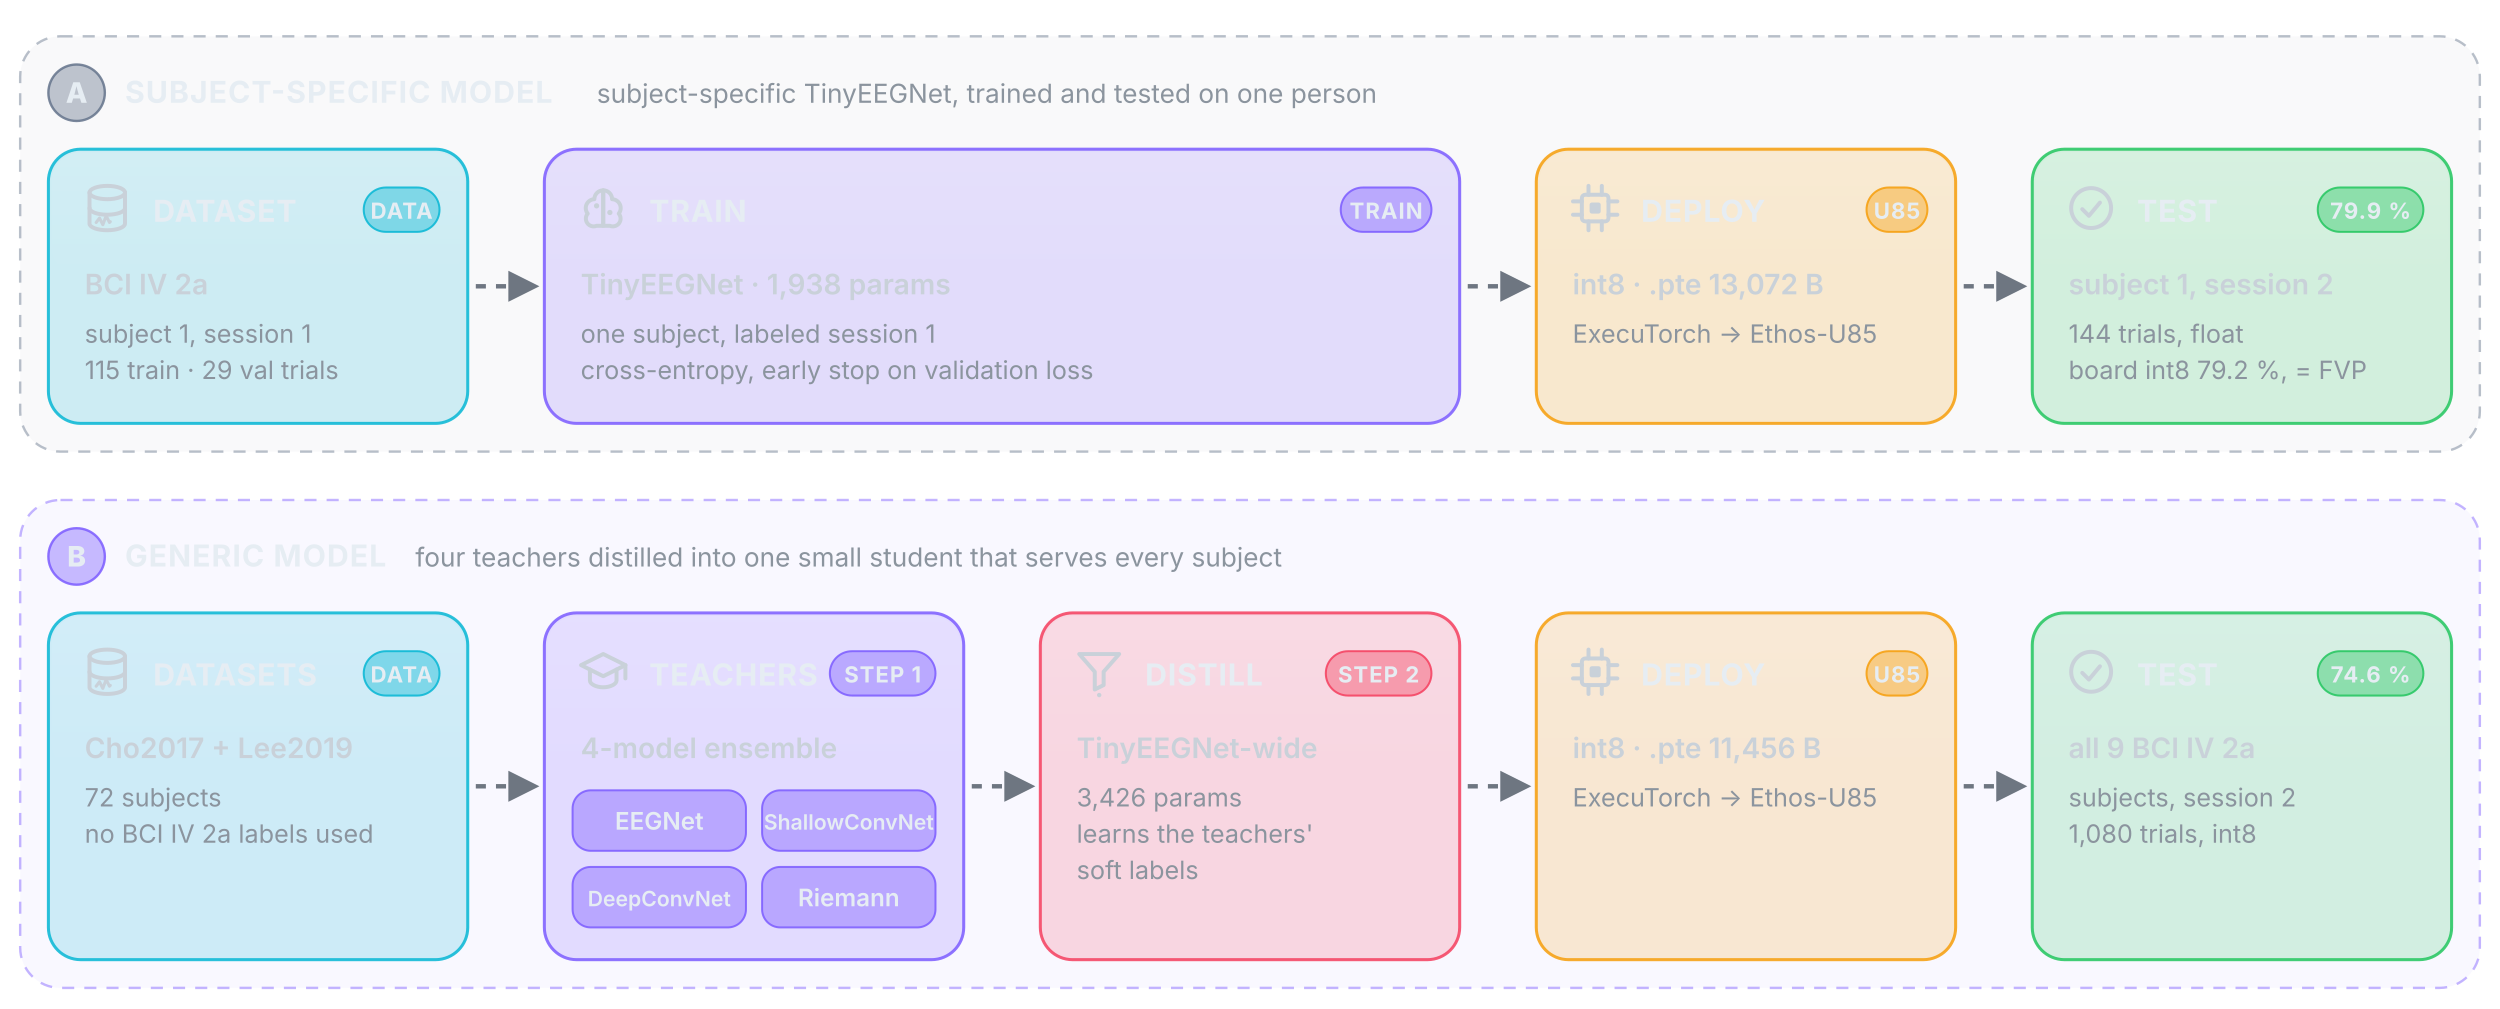
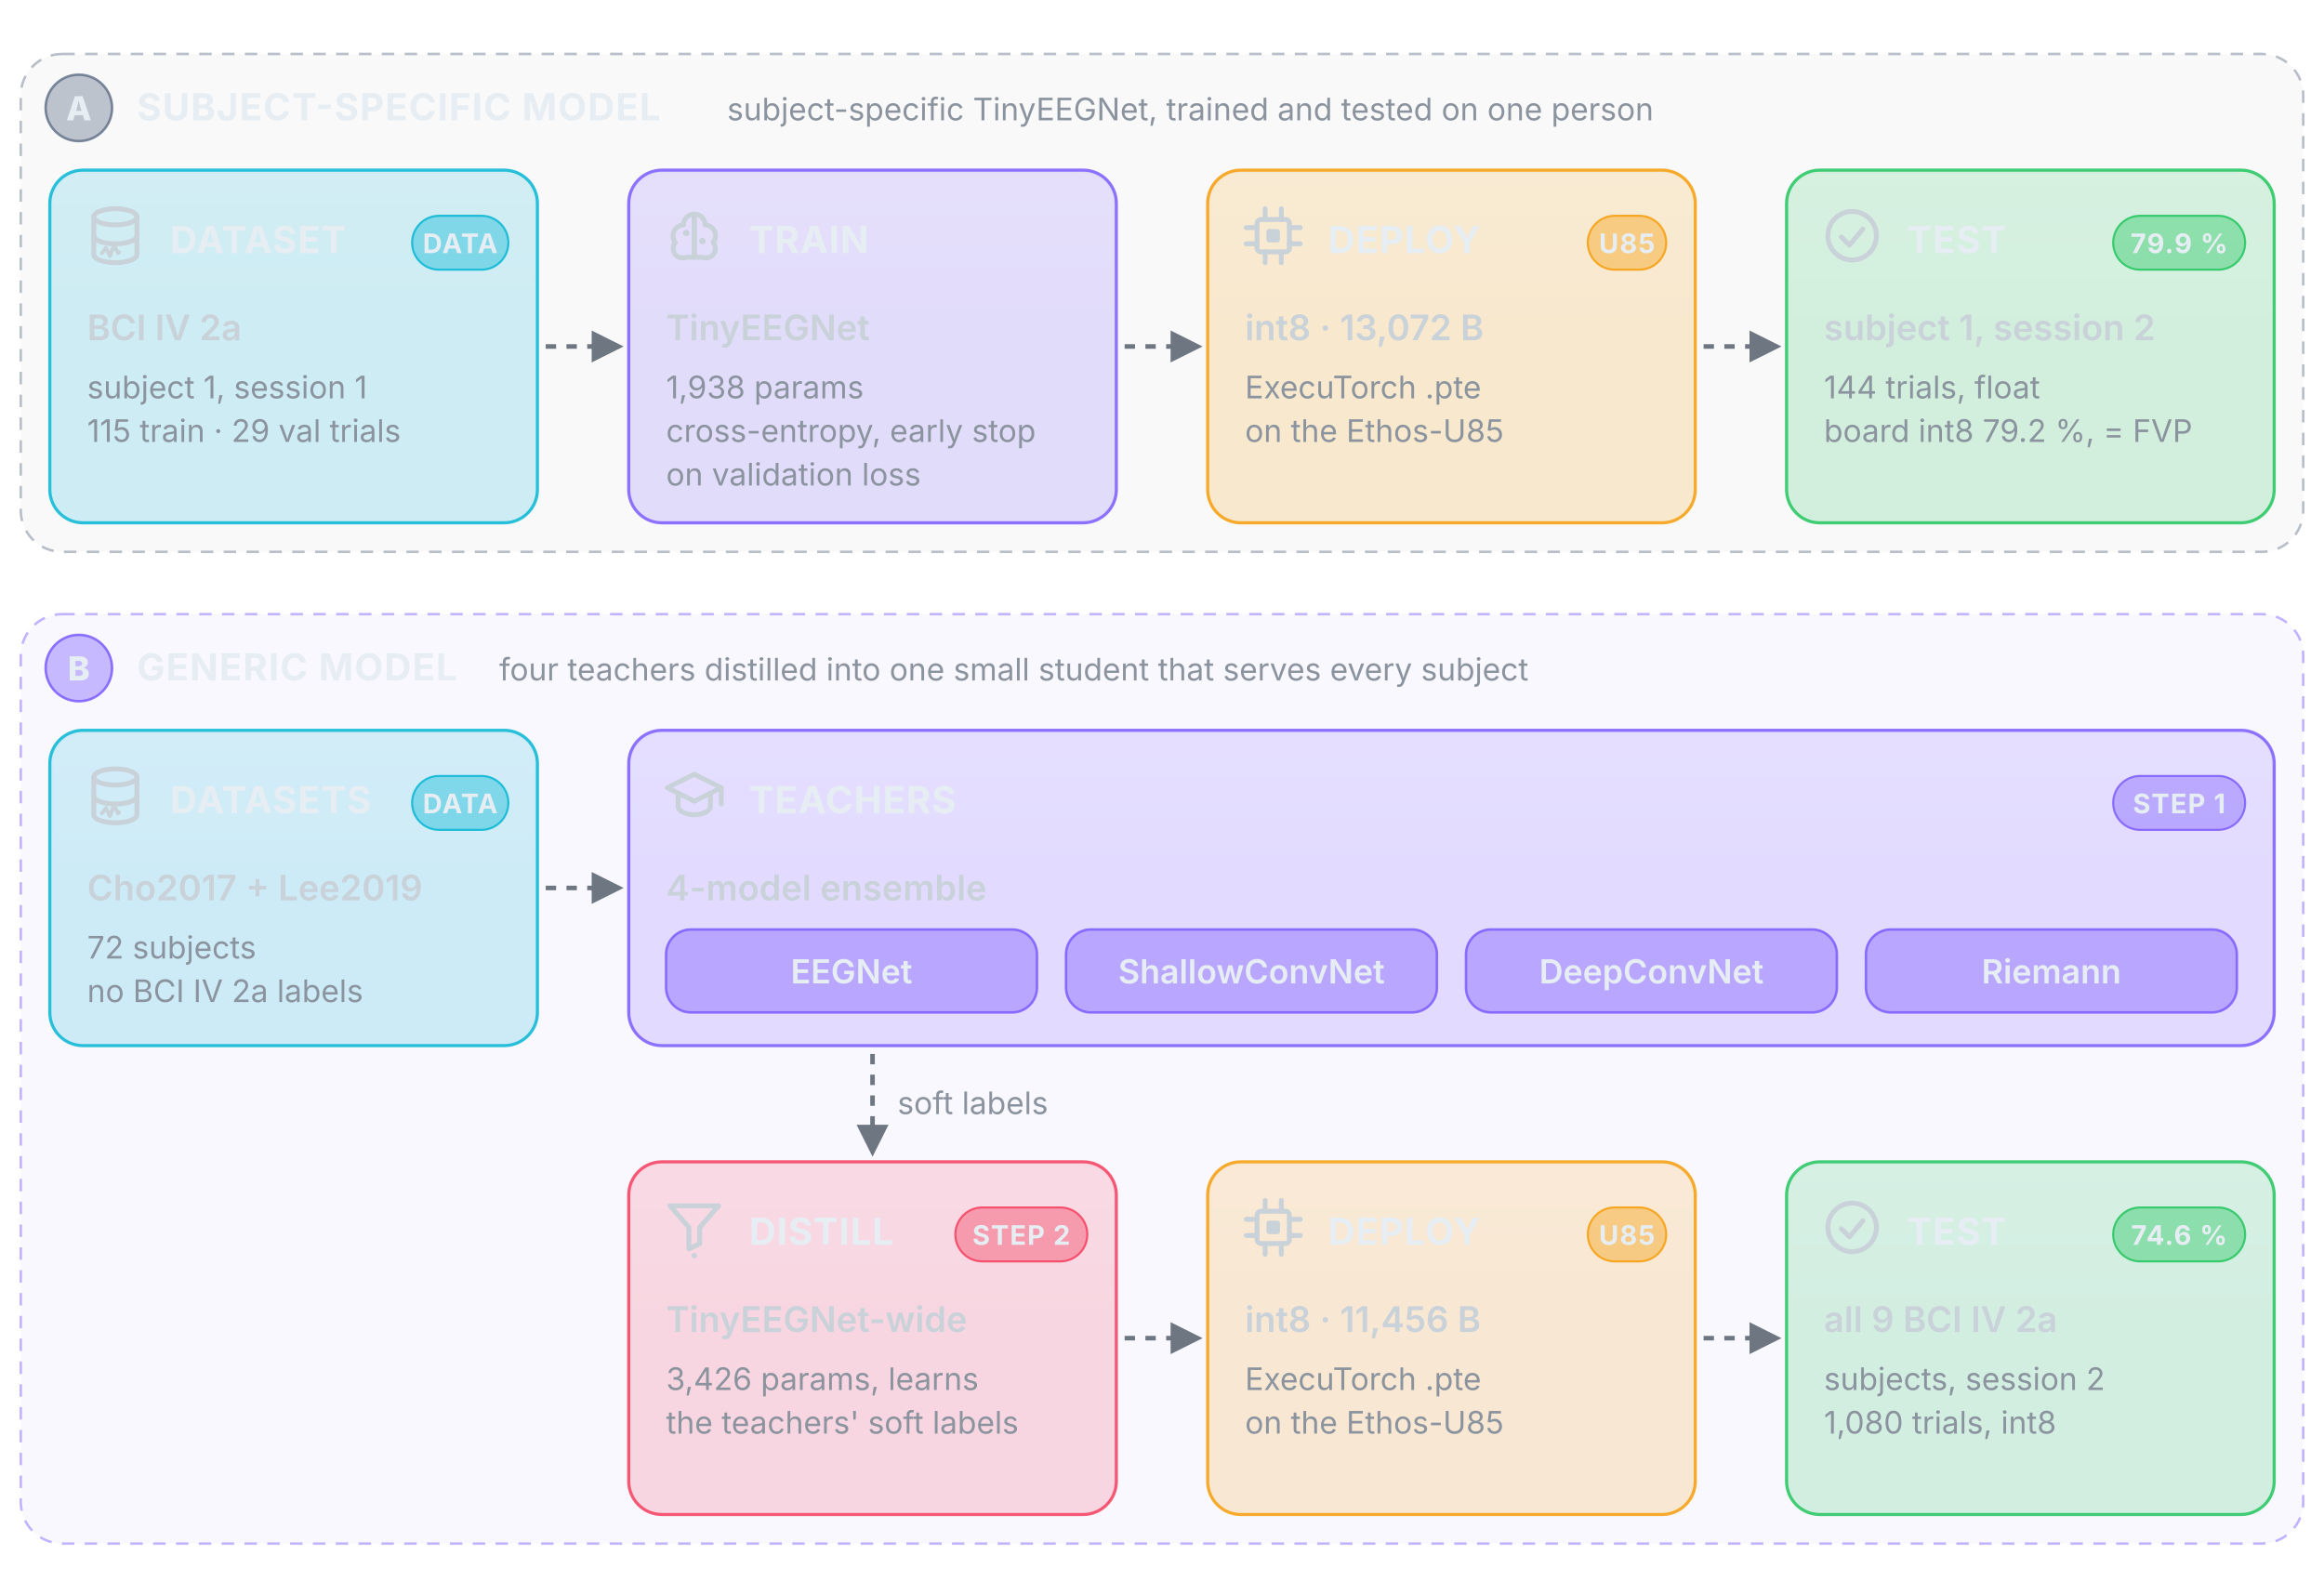
- <svg xmlns="http://www.w3.org/2000/svg" viewBox="0 0 1240 500" width="1240" height="500" font-family="Inter, -apple-system, 'Segoe UI', Helvetica, Arial, sans-serif">
+ <svg xmlns="http://www.w3.org/2000/svg" viewBox="0 0 1120 762" width="1120" height="762" font-family="Inter, -apple-system, 'Segoe UI', Helvetica, Arial, sans-serif">
  <defs>
    <marker id="ah" viewBox="0 0 10 10" refX="9" refY="5" markerWidth="7" markerHeight="7" orient="auto-start-reverse">
      <path d="M0,0 L10,5 L0,10 z" fill="#6e7681" />
    </marker>
    <linearGradient id="sheen" x1="0" y1="0" x2="0" y2="1">
      <stop offset="0" stop-color="#ffffff" stop-opacity="0.1" />
      <stop offset="1" stop-color="#ffffff" stop-opacity="0" />
    </linearGradient>
  </defs>
-   <rect x="10" y="18" width="1220" height="206" rx="20" fill="rgba(100,116,139,0.04)" stroke="rgba(100,116,139,0.45)" stroke-width="1.2" stroke-dasharray="6 5" />
-   <circle cx="38" cy="46" r="14" fill="rgba(100,116,139,0.4)" stroke="rgba(100,116,139,0.85)" stroke-width="1.2" />
-   <text x="38" y="51" font-size="14" font-weight="800" text-anchor="middle" fill="#e6edf3">A</text>
-   <text x="62" y="51" font-size="15" font-weight="700" letter-spacing="0.5" fill="#e6edf3">SUBJECT-SPECIFIC MODEL</text>
-   <text x="296" y="51" font-size="13" fill="#8b949e">subject-specific TinyEEGNet, trained and tested on one person</text>
-   <rect x="10" y="248" width="1220" height="242" rx="20" fill="rgba(124,92,255,0.04)" stroke="rgba(124,92,255,0.45)" stroke-width="1.2" stroke-dasharray="6 5" />
-   <circle cx="38" cy="276" r="14" fill="rgba(124,92,255,0.4)" stroke="rgba(124,92,255,0.85)" stroke-width="1.2" />
-   <text x="38" y="281" font-size="14" font-weight="800" text-anchor="middle" fill="#e6edf3">B</text>
-   <text x="62" y="281" font-size="15" font-weight="700" letter-spacing="0.5" fill="#e6edf3">GENERIC MODEL</text>
-   <text x="206" y="281" font-size="13" fill="#8b949e">four teachers distilled into one small student that serves every subject</text>
-   <rect x="24" y="74" width="208" height="136" rx="16" fill="rgba(6,182,212,0.18)" stroke="rgba(6,182,212,0.85)" stroke-width="1.5" />
-   <rect x="25.5" y="75.5" width="205" height="61.2" rx="14.5" fill="url(#sheen)" />
-   <g transform="translate(40,90) scale(1.1)" fill="none" stroke="#c9d1d9" stroke-width="1.8" stroke-linecap="round" stroke-linejoin="round">
+   <rect x="10" y="26" width="1100" height="240" rx="20" fill="rgba(100,116,139,0.04)" stroke="rgba(100,116,139,0.45)" stroke-width="1.2" stroke-dasharray="6 5" />
+   <circle cx="38" cy="52" r="16" fill="rgba(100,116,139,0.4)" stroke="rgba(100,116,139,0.85)" stroke-width="1.2" />
+   <text x="38" y="58" font-size="16" font-weight="800" text-anchor="middle" fill="#e6edf3">A</text>
+   <text x="66" y="58" font-size="18" font-weight="700" letter-spacing="0.5" fill="#e6edf3">SUBJECT-SPECIFIC MODEL</text>
+   <text x="350.4" y="58" font-size="15" fill="#8b949e">subject-specific TinyEEGNet, trained and tested on one person</text>
+   <rect x="10" y="296" width="1100" height="448" rx="20" fill="rgba(124,92,255,0.04)" stroke="rgba(124,92,255,0.45)" stroke-width="1.2" stroke-dasharray="6 5" />
+   <circle cx="38" cy="322" r="16" fill="rgba(124,92,255,0.4)" stroke="rgba(124,92,255,0.85)" stroke-width="1.2" />
+   <text x="38" y="328" font-size="16" font-weight="800" text-anchor="middle" fill="#e6edf3">B</text>
+   <text x="66" y="328" font-size="18" font-weight="700" letter-spacing="0.5" fill="#e6edf3">GENERIC MODEL</text>
+   <text x="240.6" y="328" font-size="15" fill="#8b949e">four teachers distilled into one small student that serves every subject</text>
+   <rect x="24" y="82" width="235" height="170" rx="16" fill="rgba(6,182,212,0.18)" stroke="rgba(6,182,212,0.85)" stroke-width="1.5" />
+   <rect x="25.5" y="83.5" width="232" height="76.5" rx="14.5" fill="url(#sheen)" />
+   <g transform="translate(40,98) scale(1.3)" fill="none" stroke="#c9d1d9" stroke-width="1.8" stroke-linecap="round" stroke-linejoin="round">
    <ellipse cx="12" cy="5" rx="8" ry="3" />
    <path d="M4 5v14c0 1.7 3.6 3 8 3s8-1.3 8-3V5" />
    <path d="M4 12c0 1.7 3.6 3 8 3s8-1.3 8-3" />
    <path d="M7 18.5l1.5-2 1.5 3 1.5-4 1.5 3 1.5-1.5 1.5 1" stroke-width="1.4" stroke-dasharray="14 14">
      <animate attributeName="stroke-dashoffset" values="0;-28" dur="2.4s" repeatCount="indefinite" />
    </path>
  </g>
-   <text x="76" y="110" font-size="15" font-weight="700" letter-spacing="0.4" fill="#e6edf3">DATASET</text>
-   <rect x="180.4" y="93" width="37.6" height="22" rx="11" fill="rgba(6,182,212,0.4)" stroke="rgba(6,182,212,0.85)" stroke-width="1" />
-   <text x="199.2" y="108.5" font-size="11" font-weight="700" letter-spacing="0.5" text-anchor="middle" fill="#e6edf3">DATA</text>
-   <text x="42" y="146" font-size="14" font-weight="600" fill="#c9d1d9">BCI IV 2a</text>
-   <text x="42" y="170" font-size="12.5" fill="#8b949e">subject 1, session 1</text>
-   <text x="42" y="188" font-size="12.5" fill="#8b949e">115 train · 29 val trials</text>
-   <rect x="270" y="74" width="454" height="136" rx="16" fill="rgba(124,92,255,0.18)" stroke="rgba(124,92,255,0.85)" stroke-width="1.5" />
-   <rect x="271.5" y="75.5" width="451" height="61.2" rx="14.5" fill="url(#sheen)" />
-   <g transform="translate(286,90) scale(1.1)" fill="none" stroke="#c9d1d9" stroke-width="1.8" stroke-linecap="round" stroke-linejoin="round">
+   <text x="82" y="122" font-size="18" font-weight="700" letter-spacing="0.4" fill="#e6edf3">DATASET</text>
+   <rect x="198.6" y="104" width="46.4" height="26" rx="13" fill="rgba(6,182,212,0.4)" stroke="rgba(6,182,212,0.85)" stroke-width="1" />
+   <text x="221.8" y="122" font-size="13" font-weight="700" letter-spacing="0.5" text-anchor="middle" fill="#e6edf3">DATA</text>
+   <text x="42" y="164" font-size="17" font-weight="600" fill="#c9d1d9">BCI IV 2a</text>
+   <text x="42" y="192" font-size="15" fill="#8b949e">subject 1, session 1</text>
+   <text x="42" y="213" font-size="15" fill="#8b949e">115 train · 29 val trials</text>
+   <rect x="303" y="82" width="235" height="170" rx="16" fill="rgba(124,92,255,0.18)" stroke="rgba(124,92,255,0.85)" stroke-width="1.5" />
+   <rect x="304.5" y="83.5" width="232" height="76.5" rx="14.5" fill="url(#sheen)" />
+   <g transform="translate(319,98) scale(1.3)" fill="none" stroke="#c9d1d9" stroke-width="1.8" stroke-linecap="round" stroke-linejoin="round">
    <path d="M12 4a4 4 0 0 0-4 4 4 4 0 0 0-3 6.5A3.5 3.5 0 0 0 9 20h3zM12 4a4 4 0 0 1 4 4 4 4 0 0 1 3 6.5A3.5 3.5 0 0 1 15 20h-3z" />
    <path d="M12 4v16" />
    <circle cx="9" cy="11" r="1.2" stroke="none" fill="#c9d1d9">
      <animate attributeName="opacity" values="1;0.2;1" dur="1.2s" repeatCount="indefinite" />
    </circle>
    <circle cx="15" cy="14" r="1.2" stroke="none" fill="#c9d1d9">
      <animate attributeName="opacity" values="0.2;1;0.2" dur="1.2s" repeatCount="indefinite" />
    </circle>
  </g>
-   <text x="322" y="110" font-size="15" font-weight="700" letter-spacing="0.4" fill="#e6edf3">TRAIN</text>
-   <rect x="665.0" y="93" width="45.0" height="22" rx="11" fill="rgba(124,92,255,0.4)" stroke="rgba(124,92,255,0.85)" stroke-width="1" />
-   <text x="687.5" y="108.5" font-size="11" font-weight="700" letter-spacing="0.5" text-anchor="middle" fill="#e6edf3">TRAIN</text>
-   <text x="288" y="146" font-size="14" font-weight="600" fill="#c9d1d9">TinyEEGNet · 1,938 params</text>
-   <text x="288" y="170" font-size="12.5" fill="#8b949e">one subject, labeled session 1</text>
-   <text x="288" y="188" font-size="12.5" fill="#8b949e">cross-entropy, early stop on validation loss</text>
-   <rect x="762" y="74" width="208" height="136" rx="16" fill="rgba(245,158,11,0.18)" stroke="rgba(245,158,11,0.85)" stroke-width="1.5" />
-   <rect x="763.5" y="75.5" width="205" height="61.2" rx="14.5" fill="url(#sheen)" />
-   <g transform="translate(778,90) scale(1.1)" fill="none" stroke="#c9d1d9" stroke-width="1.8" stroke-linecap="round" stroke-linejoin="round">
+   <text x="361" y="122" font-size="18" font-weight="700" letter-spacing="0.4" fill="#e6edf3">TRAIN</text>
+   <text x="321" y="164" font-size="17" font-weight="600" fill="#c9d1d9">TinyEEGNet</text>
+   <text x="321" y="192" font-size="15" fill="#8b949e">1,938 params</text>
+   <text x="321" y="213" font-size="15" fill="#8b949e">cross-entropy, early stop</text>
+   <text x="321" y="234" font-size="15" fill="#8b949e">on validation loss</text>
+   <rect x="582" y="82" width="235" height="170" rx="16" fill="rgba(245,158,11,0.18)" stroke="rgba(245,158,11,0.85)" stroke-width="1.5" />
+   <rect x="583.5" y="83.5" width="232" height="76.5" rx="14.5" fill="url(#sheen)" />
+   <g transform="translate(598,98) scale(1.3)" fill="none" stroke="#c9d1d9" stroke-width="1.8" stroke-linecap="round" stroke-linejoin="round">
    <rect x="6" y="6" width="12" height="12" rx="1.5" />
    <path d="M9 2v4M15 2v4M9 18v4M15 18v4M2 9h4M2 15h4M18 9h4M18 15h4" />
    <rect x="9.5" y="9.5" width="5" height="5" rx="1" fill="#c9d1d9" stroke="none">
      <animate attributeName="opacity" values="1;0.25;1" dur="0.8s" repeatCount="indefinite" />
    </rect>
  </g>
-   <text x="814" y="110" font-size="15" font-weight="700" letter-spacing="0.4" fill="#e6edf3">DEPLOY</text>
-   <rect x="925.8" y="93" width="30.2" height="22" rx="11" fill="rgba(245,158,11,0.4)" stroke="rgba(245,158,11,0.85)" stroke-width="1" />
-   <text x="940.9" y="108.5" font-size="11" font-weight="700" letter-spacing="0.5" text-anchor="middle" fill="#e6edf3">U85</text>
-   <text x="780" y="146" font-size="14" font-weight="600" fill="#c9d1d9">int8 · .pte 13,072 B</text>
-   <text x="780" y="170" font-size="12.5" fill="#8b949e">ExecuTorch → Ethos-U85</text>
-   <rect x="1008" y="74" width="208" height="136" rx="16" fill="rgba(34,197,94,0.18)" stroke="rgba(34,197,94,0.85)" stroke-width="1.5" />
-   <rect x="1009.5" y="75.5" width="205" height="61.2" rx="14.5" fill="url(#sheen)" />
-   <g transform="translate(1024,90) scale(1.1)" fill="none" stroke="#c9d1d9" stroke-width="1.8" stroke-linecap="round" stroke-linejoin="round">
+   <text x="640" y="122" font-size="18" font-weight="700" letter-spacing="0.4" fill="#e6edf3">DEPLOY</text>
+   <rect x="765.2" y="104" width="37.8" height="26" rx="13" fill="rgba(245,158,11,0.4)" stroke="rgba(245,158,11,0.85)" stroke-width="1" />
+   <text x="784.1" y="122" font-size="13" font-weight="700" letter-spacing="0.5" text-anchor="middle" fill="#e6edf3">U85</text>
+   <text x="600" y="164" font-size="17" font-weight="600" fill="#c9d1d9">int8 · 13,072 B</text>
+   <text x="600" y="192" font-size="15" fill="#8b949e">ExecuTorch .pte</text>
+   <text x="600" y="213" font-size="15" fill="#8b949e">on the Ethos-U85</text>
+   <rect x="861" y="82" width="235" height="170" rx="16" fill="rgba(34,197,94,0.18)" stroke="rgba(34,197,94,0.85)" stroke-width="1.5" />
+   <rect x="862.5" y="83.5" width="232" height="76.5" rx="14.5" fill="url(#sheen)" />
+   <g transform="translate(877,98) scale(1.3)" fill="none" stroke="#c9d1d9" stroke-width="1.8" stroke-linecap="round" stroke-linejoin="round">
    <circle cx="12" cy="12" r="9" />
    <path d="M8 12.5l3 3 5-6" stroke-dasharray="12 12">
      <animate attributeName="stroke-dashoffset" values="12;0;0;12" keyTimes="0;0.3;0.85;1" dur="3s" repeatCount="indefinite" />
    </path>
  </g>
-   <text x="1060" y="110" font-size="15" font-weight="700" letter-spacing="0.4" fill="#e6edf3">TEST</text>
-   <rect x="1149.6" y="93" width="52.4" height="22" rx="11" fill="rgba(34,197,94,0.4)" stroke="rgba(34,197,94,0.85)" stroke-width="1" />
-   <text x="1175.8" y="108.5" font-size="11" font-weight="700" letter-spacing="0.5" text-anchor="middle" fill="#e6edf3">79.9 %</text>
-   <text x="1026" y="146" font-size="14" font-weight="600" fill="#c9d1d9">subject 1, session 2</text>
-   <text x="1026" y="170" font-size="12.5" fill="#8b949e">144 trials, float</text>
-   <text x="1026" y="188" font-size="12.5" fill="#8b949e">board int8 79.2 %, = FVP</text>
-   <rect x="24" y="304" width="208" height="172" rx="16" fill="rgba(6,182,212,0.18)" stroke="rgba(6,182,212,0.85)" stroke-width="1.5" />
-   <rect x="25.5" y="305.5" width="205" height="77.4" rx="14.5" fill="url(#sheen)" />
-   <g transform="translate(40,320) scale(1.1)" fill="none" stroke="#c9d1d9" stroke-width="1.8" stroke-linecap="round" stroke-linejoin="round">
+   <text x="919" y="122" font-size="18" font-weight="700" letter-spacing="0.4" fill="#e6edf3">TEST</text>
+   <rect x="1018.4" y="104" width="63.6" height="26" rx="13" fill="rgba(34,197,94,0.4)" stroke="rgba(34,197,94,0.85)" stroke-width="1" />
+   <text x="1050.2" y="122" font-size="13" font-weight="700" letter-spacing="0.5" text-anchor="middle" fill="#e6edf3">79.9 %</text>
+   <text x="879" y="164" font-size="17" font-weight="600" fill="#c9d1d9">subject 1, session 2</text>
+   <text x="879" y="192" font-size="15" fill="#8b949e">144 trials, float</text>
+   <text x="879" y="213" font-size="15" fill="#8b949e">board int8 79.2 %, = FVP</text>
+   <rect x="24" y="352" width="235" height="152" rx="16" fill="rgba(6,182,212,0.18)" stroke="rgba(6,182,212,0.85)" stroke-width="1.5" />
+   <rect x="25.5" y="353.5" width="232" height="68.4" rx="14.5" fill="url(#sheen)" />
+   <g transform="translate(40,368) scale(1.3)" fill="none" stroke="#c9d1d9" stroke-width="1.8" stroke-linecap="round" stroke-linejoin="round">
    <ellipse cx="12" cy="5" rx="8" ry="3" />
    <path d="M4 5v14c0 1.7 3.6 3 8 3s8-1.3 8-3V5" />
    <path d="M4 12c0 1.7 3.6 3 8 3s8-1.3 8-3" />
    <path d="M7 18.5l1.5-2 1.5 3 1.5-4 1.5 3 1.5-1.5 1.5 1" stroke-width="1.4" stroke-dasharray="14 14">
      <animate attributeName="stroke-dashoffset" values="0;-28" dur="2.4s" repeatCount="indefinite" />
    </path>
  </g>
-   <text x="76" y="340" font-size="15" font-weight="700" letter-spacing="0.4" fill="#e6edf3">DATASETS</text>
-   <rect x="180.4" y="323" width="37.6" height="22" rx="11" fill="rgba(6,182,212,0.4)" stroke="rgba(6,182,212,0.85)" stroke-width="1" />
-   <text x="199.2" y="338.5" font-size="11" font-weight="700" letter-spacing="0.5" text-anchor="middle" fill="#e6edf3">DATA</text>
-   <text x="42" y="376" font-size="14" font-weight="600" fill="#c9d1d9">Cho2017 + Lee2019</text>
-   <text x="42" y="400" font-size="12.5" fill="#8b949e">72 subjects</text>
-   <text x="42" y="418" font-size="12.5" fill="#8b949e">no BCI IV 2a labels used</text>
-   <rect x="270" y="304" width="208" height="172" rx="16" fill="rgba(124,92,255,0.18)" stroke="rgba(124,92,255,0.85)" stroke-width="1.5" />
-   <rect x="271.5" y="305.5" width="205" height="77.4" rx="14.5" fill="url(#sheen)" />
-   <g transform="translate(286,320) scale(1.1)" fill="none" stroke="#c9d1d9" stroke-width="1.8" stroke-linecap="round" stroke-linejoin="round">
+   <text x="82" y="392" font-size="18" font-weight="700" letter-spacing="0.4" fill="#e6edf3">DATASETS</text>
+   <rect x="198.6" y="374" width="46.4" height="26" rx="13" fill="rgba(6,182,212,0.4)" stroke="rgba(6,182,212,0.85)" stroke-width="1" />
+   <text x="221.8" y="392" font-size="13" font-weight="700" letter-spacing="0.5" text-anchor="middle" fill="#e6edf3">DATA</text>
+   <text x="42" y="434" font-size="17" font-weight="600" fill="#c9d1d9">Cho2017 + Lee2019</text>
+   <text x="42" y="462" font-size="15" fill="#8b949e">72 subjects</text>
+   <text x="42" y="483" font-size="15" fill="#8b949e">no BCI IV 2a labels</text>
+   <rect x="303" y="352" width="793" height="152" rx="16" fill="rgba(124,92,255,0.18)" stroke="rgba(124,92,255,0.85)" stroke-width="1.5" />
+   <rect x="304.5" y="353.5" width="790" height="68.4" rx="14.5" fill="url(#sheen)" />
+   <g transform="translate(319,368) scale(1.3)" fill="none" stroke="#c9d1d9" stroke-width="1.8" stroke-linecap="round" stroke-linejoin="round">
    <path d="M2 9l10-5 10 5-10 5z" />
    <path d="M6 11v5c0 1.5 2.7 3 6 3s6-1.5 6-3v-5" />
    <path d="M22 9v6">
      <animate attributeName="opacity" values="1;0.3;1" dur="1.6s" repeatCount="indefinite" />
    </path>
  </g>
-   <text x="322" y="340" font-size="15" font-weight="700" letter-spacing="0.4" fill="#e6edf3">TEACHERS</text>
-   <rect x="411.6" y="323" width="52.4" height="22" rx="11" fill="rgba(124,92,255,0.4)" stroke="rgba(124,92,255,0.85)" stroke-width="1" />
-   <text x="437.8" y="338.5" font-size="11" font-weight="700" letter-spacing="0.5" text-anchor="middle" fill="#e6edf3">STEP 1</text>
-   <text x="288" y="376" font-size="14" font-weight="600" fill="#c9d1d9">4-model ensemble</text>
-   <rect x="516" y="304" width="208" height="172" rx="16" fill="rgba(244,63,94,0.18)" stroke="rgba(244,63,94,0.85)" stroke-width="1.5" />
-   <rect x="517.5" y="305.5" width="205" height="77.4" rx="14.5" fill="url(#sheen)" />
-   <g transform="translate(532,320) scale(1.1)" fill="none" stroke="#c9d1d9" stroke-width="1.8" stroke-linecap="round" stroke-linejoin="round">
+   <text x="361" y="392" font-size="18" font-weight="700" letter-spacing="0.4" fill="#e6edf3">TEACHERS</text>
+   <rect x="1018.4" y="374" width="63.6" height="26" rx="13" fill="rgba(124,92,255,0.4)" stroke="rgba(124,92,255,0.85)" stroke-width="1" />
+   <text x="1050.2" y="392" font-size="13" font-weight="700" letter-spacing="0.5" text-anchor="middle" fill="#e6edf3">STEP 1</text>
+   <text x="321" y="434" font-size="17" font-weight="600" fill="#c9d1d9">4-model ensemble</text>
+   <rect x="303" y="560" width="235" height="170" rx="16" fill="rgba(244,63,94,0.18)" stroke="rgba(244,63,94,0.85)" stroke-width="1.5" />
+   <rect x="304.5" y="561.5" width="232" height="76.5" rx="14.5" fill="url(#sheen)" />
+   <g transform="translate(319,576) scale(1.3)" fill="none" stroke="#c9d1d9" stroke-width="1.8" stroke-linecap="round" stroke-linejoin="round">
    <path d="M3 4h18l-7 8v6l-4 2v-8z" />
    <circle cx="12" cy="22.5" r="1" stroke="none" fill="#c9d1d9">
      <animate attributeName="cy" values="13;23" dur="1.2s" repeatCount="indefinite" />
      <animate attributeName="opacity" values="1;0" dur="1.2s" repeatCount="indefinite" />
    </circle>
  </g>
-   <text x="568" y="340" font-size="15" font-weight="700" letter-spacing="0.4" fill="#e6edf3">DISTILL</text>
-   <rect x="657.6" y="323" width="52.4" height="22" rx="11" fill="rgba(244,63,94,0.4)" stroke="rgba(244,63,94,0.85)" stroke-width="1" />
-   <text x="683.8" y="338.5" font-size="11" font-weight="700" letter-spacing="0.5" text-anchor="middle" fill="#e6edf3">STEP 2</text>
-   <text x="534" y="376" font-size="14" font-weight="600" fill="#c9d1d9">TinyEEGNet-wide</text>
-   <text x="534" y="400" font-size="12.5" fill="#8b949e">3,426 params</text>
-   <text x="534" y="418" font-size="12.5" fill="#8b949e">learns the teachers'</text>
-   <text x="534" y="436" font-size="12.5" fill="#8b949e">soft labels</text>
-   <rect x="762" y="304" width="208" height="172" rx="16" fill="rgba(245,158,11,0.18)" stroke="rgba(245,158,11,0.85)" stroke-width="1.5" />
-   <rect x="763.5" y="305.5" width="205" height="77.4" rx="14.5" fill="url(#sheen)" />
-   <g transform="translate(778,320) scale(1.1)" fill="none" stroke="#c9d1d9" stroke-width="1.8" stroke-linecap="round" stroke-linejoin="round">
+   <text x="361" y="600" font-size="18" font-weight="700" letter-spacing="0.4" fill="#e6edf3">DISTILL</text>
+   <rect x="460.4" y="582" width="63.6" height="26" rx="13" fill="rgba(244,63,94,0.4)" stroke="rgba(244,63,94,0.85)" stroke-width="1" />
+   <text x="492.2" y="600" font-size="13" font-weight="700" letter-spacing="0.5" text-anchor="middle" fill="#e6edf3">STEP 2</text>
+   <text x="321" y="642" font-size="17" font-weight="600" fill="#c9d1d9">TinyEEGNet-wide</text>
+   <text x="321" y="670" font-size="15" fill="#8b949e">3,426 params, learns</text>
+   <text x="321" y="691" font-size="15" fill="#8b949e">the teachers' soft labels</text>
+   <rect x="582" y="560" width="235" height="170" rx="16" fill="rgba(245,158,11,0.18)" stroke="rgba(245,158,11,0.85)" stroke-width="1.5" />
+   <rect x="583.5" y="561.5" width="232" height="76.5" rx="14.5" fill="url(#sheen)" />
+   <g transform="translate(598,576) scale(1.3)" fill="none" stroke="#c9d1d9" stroke-width="1.8" stroke-linecap="round" stroke-linejoin="round">
    <rect x="6" y="6" width="12" height="12" rx="1.5" />
    <path d="M9 2v4M15 2v4M9 18v4M15 18v4M2 9h4M2 15h4M18 9h4M18 15h4" />
    <rect x="9.5" y="9.5" width="5" height="5" rx="1" fill="#c9d1d9" stroke="none">
      <animate attributeName="opacity" values="1;0.25;1" dur="0.8s" repeatCount="indefinite" />
    </rect>
  </g>
-   <text x="814" y="340" font-size="15" font-weight="700" letter-spacing="0.4" fill="#e6edf3">DEPLOY</text>
-   <rect x="925.8" y="323" width="30.2" height="22" rx="11" fill="rgba(245,158,11,0.4)" stroke="rgba(245,158,11,0.85)" stroke-width="1" />
-   <text x="940.9" y="338.5" font-size="11" font-weight="700" letter-spacing="0.5" text-anchor="middle" fill="#e6edf3">U85</text>
-   <text x="780" y="376" font-size="14" font-weight="600" fill="#c9d1d9">int8 · .pte 11,456 B</text>
-   <text x="780" y="400" font-size="12.5" fill="#8b949e">ExecuTorch → Ethos-U85</text>
-   <rect x="1008" y="304" width="208" height="172" rx="16" fill="rgba(34,197,94,0.18)" stroke="rgba(34,197,94,0.85)" stroke-width="1.5" />
-   <rect x="1009.5" y="305.5" width="205" height="77.4" rx="14.5" fill="url(#sheen)" />
-   <g transform="translate(1024,320) scale(1.1)" fill="none" stroke="#c9d1d9" stroke-width="1.8" stroke-linecap="round" stroke-linejoin="round">
+   <text x="640" y="600" font-size="18" font-weight="700" letter-spacing="0.4" fill="#e6edf3">DEPLOY</text>
+   <rect x="765.2" y="582" width="37.8" height="26" rx="13" fill="rgba(245,158,11,0.4)" stroke="rgba(245,158,11,0.85)" stroke-width="1" />
+   <text x="784.1" y="600" font-size="13" font-weight="700" letter-spacing="0.5" text-anchor="middle" fill="#e6edf3">U85</text>
+   <text x="600" y="642" font-size="17" font-weight="600" fill="#c9d1d9">int8 · 11,456 B</text>
+   <text x="600" y="670" font-size="15" fill="#8b949e">ExecuTorch .pte</text>
+   <text x="600" y="691" font-size="15" fill="#8b949e">on the Ethos-U85</text>
+   <rect x="861" y="560" width="235" height="170" rx="16" fill="rgba(34,197,94,0.18)" stroke="rgba(34,197,94,0.85)" stroke-width="1.5" />
+   <rect x="862.5" y="561.5" width="232" height="76.5" rx="14.5" fill="url(#sheen)" />
+   <g transform="translate(877,576) scale(1.3)" fill="none" stroke="#c9d1d9" stroke-width="1.8" stroke-linecap="round" stroke-linejoin="round">
    <circle cx="12" cy="12" r="9" />
    <path d="M8 12.5l3 3 5-6" stroke-dasharray="12 12">
      <animate attributeName="stroke-dashoffset" values="12;0;0;12" keyTimes="0;0.3;0.85;1" dur="3s" repeatCount="indefinite" />
    </path>
  </g>
-   <text x="1060" y="340" font-size="15" font-weight="700" letter-spacing="0.4" fill="#e6edf3">TEST</text>
-   <rect x="1149.6" y="323" width="52.4" height="22" rx="11" fill="rgba(34,197,94,0.4)" stroke="rgba(34,197,94,0.85)" stroke-width="1" />
-   <text x="1175.8" y="338.5" font-size="11" font-weight="700" letter-spacing="0.5" text-anchor="middle" fill="#e6edf3">74.6 %</text>
-   <text x="1026" y="376" font-size="14" font-weight="600" fill="#c9d1d9">all 9 BCI IV 2a</text>
-   <text x="1026" y="400" font-size="12.5" fill="#8b949e">subjects, session 2</text>
-   <text x="1026" y="418" font-size="12.5" fill="#8b949e">1,080 trials, int8</text>
-   <rect x="284" y="392" width="86" height="30" rx="9" fill="rgba(124,92,255,0.4)" stroke="rgba(124,92,255,0.85)" stroke-width="1">
+   <text x="919" y="600" font-size="18" font-weight="700" letter-spacing="0.4" fill="#e6edf3">TEST</text>
+   <rect x="1018.4" y="582" width="63.6" height="26" rx="13" fill="rgba(34,197,94,0.4)" stroke="rgba(34,197,94,0.85)" stroke-width="1" />
+   <text x="1050.2" y="600" font-size="13" font-weight="700" letter-spacing="0.5" text-anchor="middle" fill="#e6edf3">74.6 %</text>
+   <text x="879" y="642" font-size="17" font-weight="600" fill="#c9d1d9">all 9 BCI IV 2a</text>
+   <text x="879" y="670" font-size="15" fill="#8b949e">subjects, session 2</text>
+   <text x="879" y="691" font-size="15" fill="#8b949e">1,080 trials, int8</text>
+   <rect x="321.0" y="448" width="178.75" height="40" rx="12" fill="rgba(124,92,255,0.4)" stroke="rgba(124,92,255,0.85)" stroke-width="1.2">
    <animate attributeName="fill-opacity" values="0.35;1;0.35" dur="2s" begin="0.0s" repeatCount="indefinite" />
  </rect>
-   <text x="327.0" y="411.5" font-size="12" font-weight="600" text-anchor="middle" fill="#e6edf3">EEGNet</text>
-   <rect x="378" y="392" width="86" height="30" rx="9" fill="rgba(124,92,255,0.4)" stroke="rgba(124,92,255,0.85)" stroke-width="1">
+   <text x="410.375" y="474" font-size="16" font-weight="600" text-anchor="middle" fill="#e6edf3">EEGNet</text>
+   <rect x="513.75" y="448" width="178.75" height="40" rx="12" fill="rgba(124,92,255,0.4)" stroke="rgba(124,92,255,0.85)" stroke-width="1.2">
    <animate attributeName="fill-opacity" values="0.35;1;0.35" dur="2s" begin="0.5s" repeatCount="indefinite" />
  </rect>
-   <text x="421.0" y="411.5" font-size="10.5" font-weight="600" text-anchor="middle" fill="#e6edf3">ShallowConvNet</text>
-   <rect x="284" y="430" width="86" height="30" rx="9" fill="rgba(124,92,255,0.4)" stroke="rgba(124,92,255,0.85)" stroke-width="1">
+   <text x="603.125" y="474" font-size="16" font-weight="600" text-anchor="middle" fill="#e6edf3">ShallowConvNet</text>
+   <rect x="706.5" y="448" width="178.75" height="40" rx="12" fill="rgba(124,92,255,0.4)" stroke="rgba(124,92,255,0.85)" stroke-width="1.2">
    <animate attributeName="fill-opacity" values="0.35;1;0.35" dur="2s" begin="1.0s" repeatCount="indefinite" />
  </rect>
-   <text x="327.0" y="449.5" font-size="10.5" font-weight="600" text-anchor="middle" fill="#e6edf3">DeepConvNet</text>
-   <rect x="378" y="430" width="86" height="30" rx="9" fill="rgba(124,92,255,0.4)" stroke="rgba(124,92,255,0.85)" stroke-width="1">
+   <text x="795.875" y="474" font-size="16" font-weight="600" text-anchor="middle" fill="#e6edf3">DeepConvNet</text>
+   <rect x="899.25" y="448" width="178.75" height="40" rx="12" fill="rgba(124,92,255,0.4)" stroke="rgba(124,92,255,0.85)" stroke-width="1.2">
    <animate attributeName="fill-opacity" values="0.35;1;0.35" dur="2s" begin="1.5s" repeatCount="indefinite" />
  </rect>
-   <text x="421.0" y="449.5" font-size="12" font-weight="600" text-anchor="middle" fill="#e6edf3">Riemann</text>
-   <path d="M236,142.0 H266" fill="none" stroke="#6e7681" stroke-width="2.2" stroke-dasharray="5 5" marker-end="url(#ah)">
+   <text x="988.625" y="474" font-size="16" font-weight="600" text-anchor="middle" fill="#e6edf3">Riemann</text>
+   <path d="M263,167.0 H299" fill="none" stroke="#6e7681" stroke-width="2.2" stroke-dasharray="5 5" marker-end="url(#ah)">
    <animate attributeName="stroke-dashoffset" from="10" to="0" dur="0.6s" repeatCount="indefinite" />
  </path>
-   <path d="M728,142.0 H758" fill="none" stroke="#6e7681" stroke-width="2.2" stroke-dasharray="5 5" marker-end="url(#ah)">
+   <path d="M542,167.0 H578" fill="none" stroke="#6e7681" stroke-width="2.2" stroke-dasharray="5 5" marker-end="url(#ah)">
    <animate attributeName="stroke-dashoffset" from="10" to="0" dur="0.6s" repeatCount="indefinite" />
  </path>
-   <path d="M974,142.0 H1004" fill="none" stroke="#6e7681" stroke-width="2.2" stroke-dasharray="5 5" marker-end="url(#ah)">
+   <path d="M821,167.0 H857" fill="none" stroke="#6e7681" stroke-width="2.2" stroke-dasharray="5 5" marker-end="url(#ah)">
    <animate attributeName="stroke-dashoffset" from="10" to="0" dur="0.6s" repeatCount="indefinite" />
  </path>
-   <path d="M236,390.0 H266" fill="none" stroke="#6e7681" stroke-width="2.2" stroke-dasharray="5 5" marker-end="url(#ah)">
+   <path d="M263,428.0 H299" fill="none" stroke="#6e7681" stroke-width="2.2" stroke-dasharray="5 5" marker-end="url(#ah)">
    <animate attributeName="stroke-dashoffset" from="10" to="0" dur="0.6s" repeatCount="indefinite" />
  </path>
-   <path d="M482,390.0 H512" fill="none" stroke="#6e7681" stroke-width="2.2" stroke-dasharray="5 5" marker-end="url(#ah)">
+   <path d="M542,645.0 H578" fill="none" stroke="#6e7681" stroke-width="2.2" stroke-dasharray="5 5" marker-end="url(#ah)">
    <animate attributeName="stroke-dashoffset" from="10" to="0" dur="0.6s" repeatCount="indefinite" />
  </path>
-   <path d="M728,390.0 H758" fill="none" stroke="#6e7681" stroke-width="2.2" stroke-dasharray="5 5" marker-end="url(#ah)">
+   <path d="M821,645.0 H857" fill="none" stroke="#6e7681" stroke-width="2.2" stroke-dasharray="5 5" marker-end="url(#ah)">
    <animate attributeName="stroke-dashoffset" from="10" to="0" dur="0.6s" repeatCount="indefinite" />
  </path>
-   <path d="M974,390.0 H1004" fill="none" stroke="#6e7681" stroke-width="2.2" stroke-dasharray="5 5" marker-end="url(#ah)">
+   <path d="M420.5,508 V556" fill="none" stroke="#6e7681" stroke-width="2.2" stroke-dasharray="5 5" marker-end="url(#ah)">
    <animate attributeName="stroke-dashoffset" from="10" to="0" dur="0.6s" repeatCount="indefinite" />
  </path>
+   <text x="432.5" y="537.0" font-size="15" fill="#8b949e">soft labels</text>
</svg>
